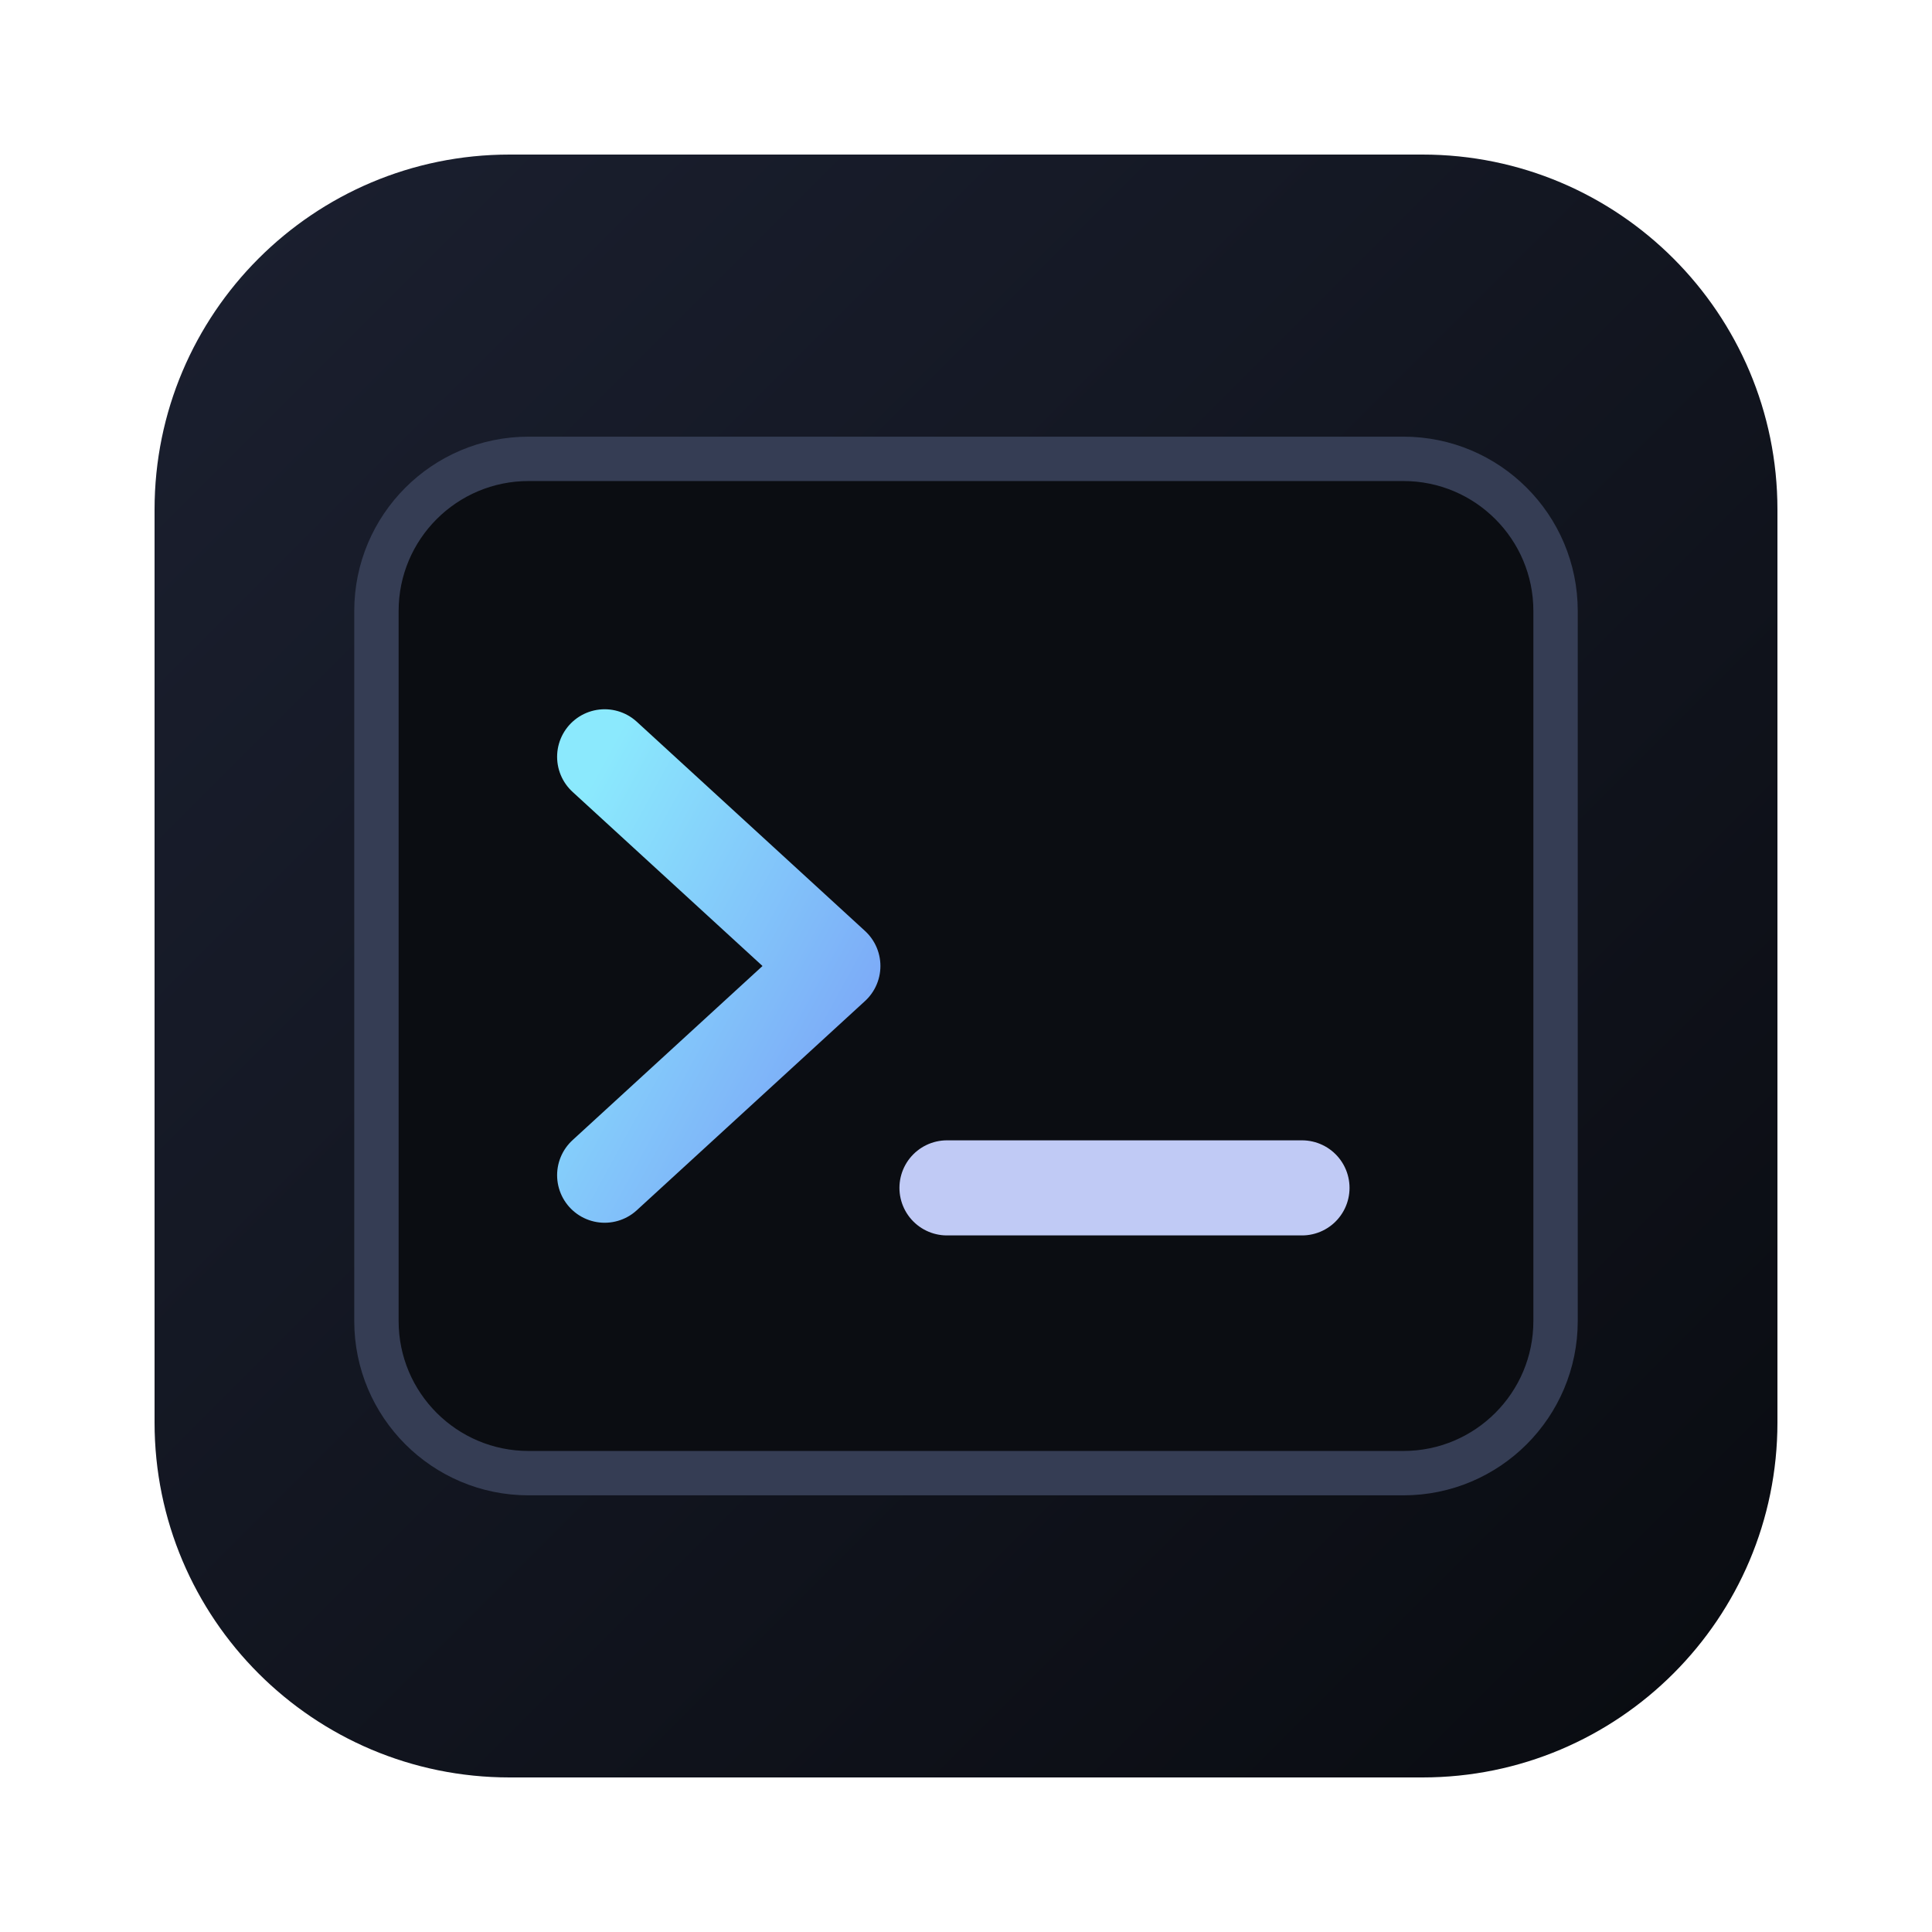
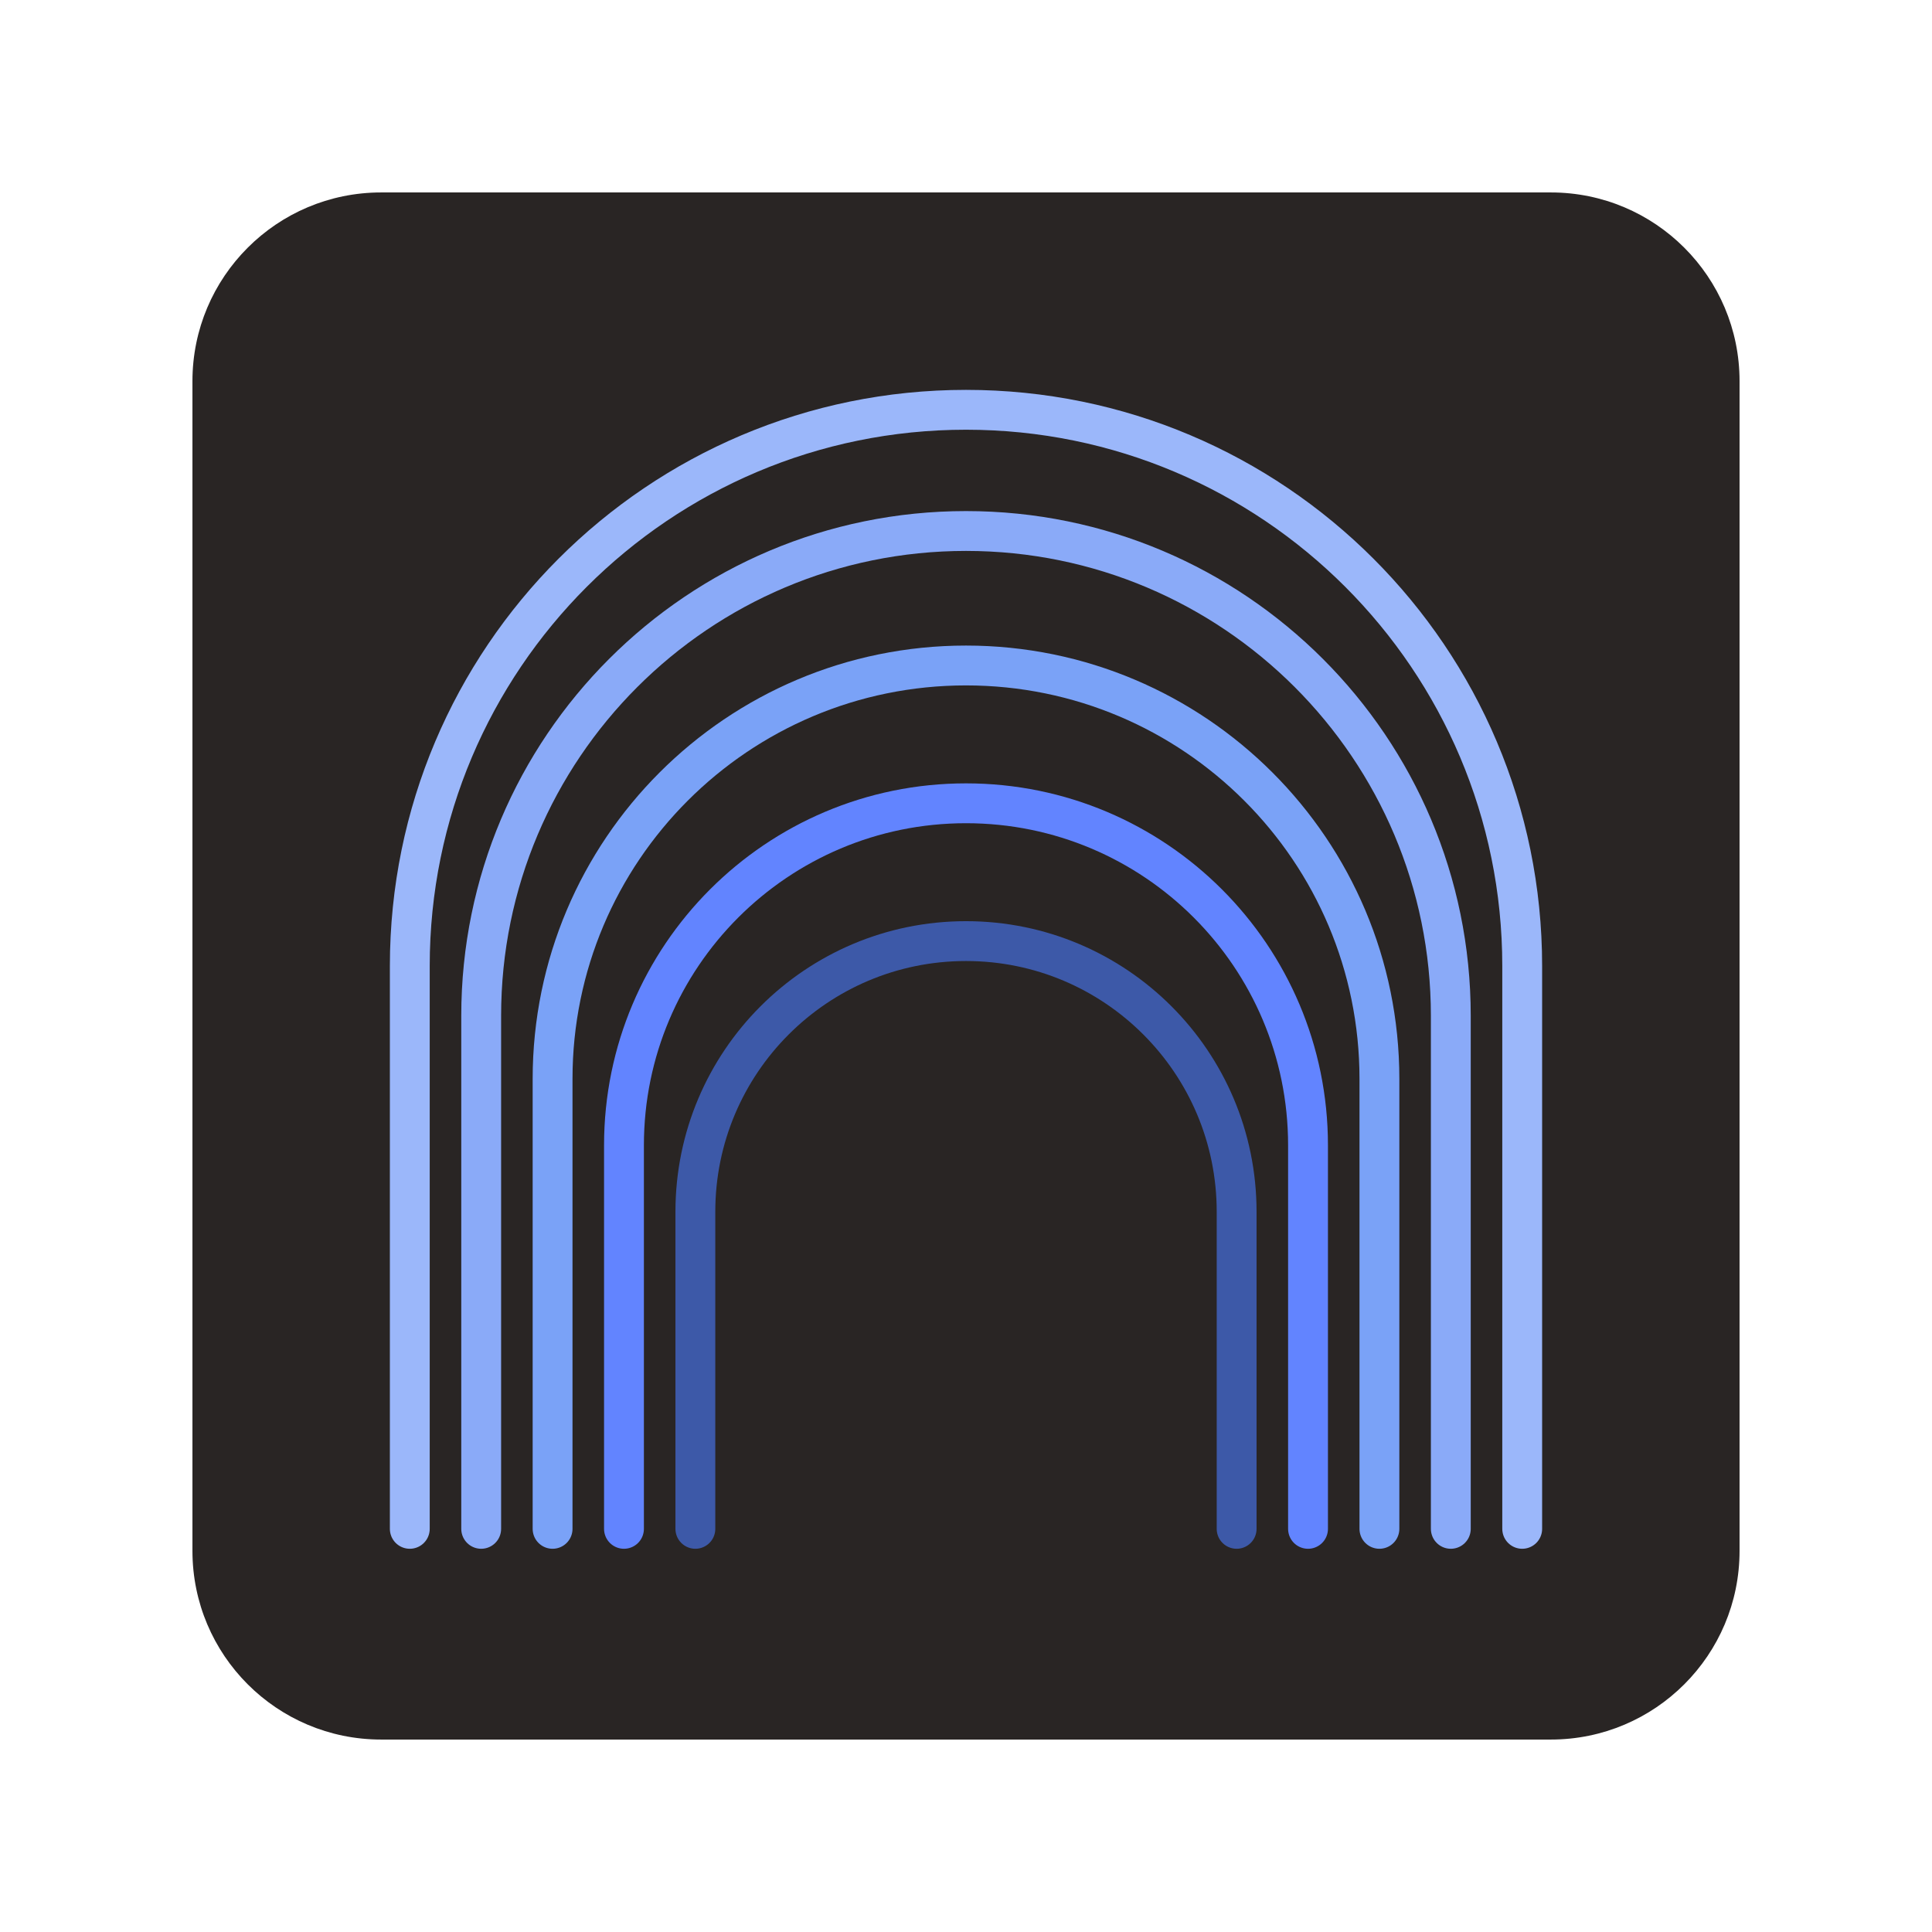
- <svg xmlns="http://www.w3.org/2000/svg" width="512" height="512" viewBox="0 0 512 512">
-   <defs>
-     <linearGradient id="bg" x1="0" y1="0" x2="1" y2="1">
-       <stop offset="0" stop-color="#1b2030" />
-       <stop offset="1" stop-color="#090b10" />
-     </linearGradient>
-     <linearGradient id="accent" x1="0" y1="0" x2="1" y2="1">
-       <stop offset="0" stop-color="#8be9fd" />
-       <stop offset="1" stop-color="#7aa2f7" />
-     </linearGradient>
-   </defs>
-   <g transform="translate(40.96 40.96) scale(.84)">
-     <rect width="512" height="512" rx="112" fill="url(#bg)" />
-     <rect x="70" y="96" width="372" height="320" rx="48" fill="#0b0d12" stroke="#353d54" stroke-width="14" />
-     <path d="M142 190l72 66-72 66" fill="none" stroke="url(#accent)" stroke-width="30" stroke-linecap="round" stroke-linejoin="round" />
-     <path d="M250 326h112" fill="none" stroke="#c0caf5" stroke-width="30" stroke-linecap="round" />
+ <svg xmlns="http://www.w3.org/2000/svg" width="1024" height="1024" viewBox="0 0 1024 1024">
+   <rect x="102" y="102" width="820" height="820" rx="100" fill="#292524" />
+   <g fill="none" stroke-linecap="round" stroke-width="24" transform="translate(61.44 61.44) scale(.88)">
+     <path d="M177 851V512a335 335 0 0 1 670 0v339" stroke="#9bb7fa" />
+     <path d="M220 851V542a292 292 0 0 1 584 0v309" stroke="#8aaaf8" />
+     <path d="M263 851V580a249 249 0 0 1 498 0v271" stroke="#7aa2f7" />
+     <path d="M306 851V620a206 206 0 0 1 412 0v231" stroke="#6284ff" />
+     <path d="M349 851V660a163 163 0 0 1 326 0v191" stroke="#3d59a8" />
  </g>
</svg>
